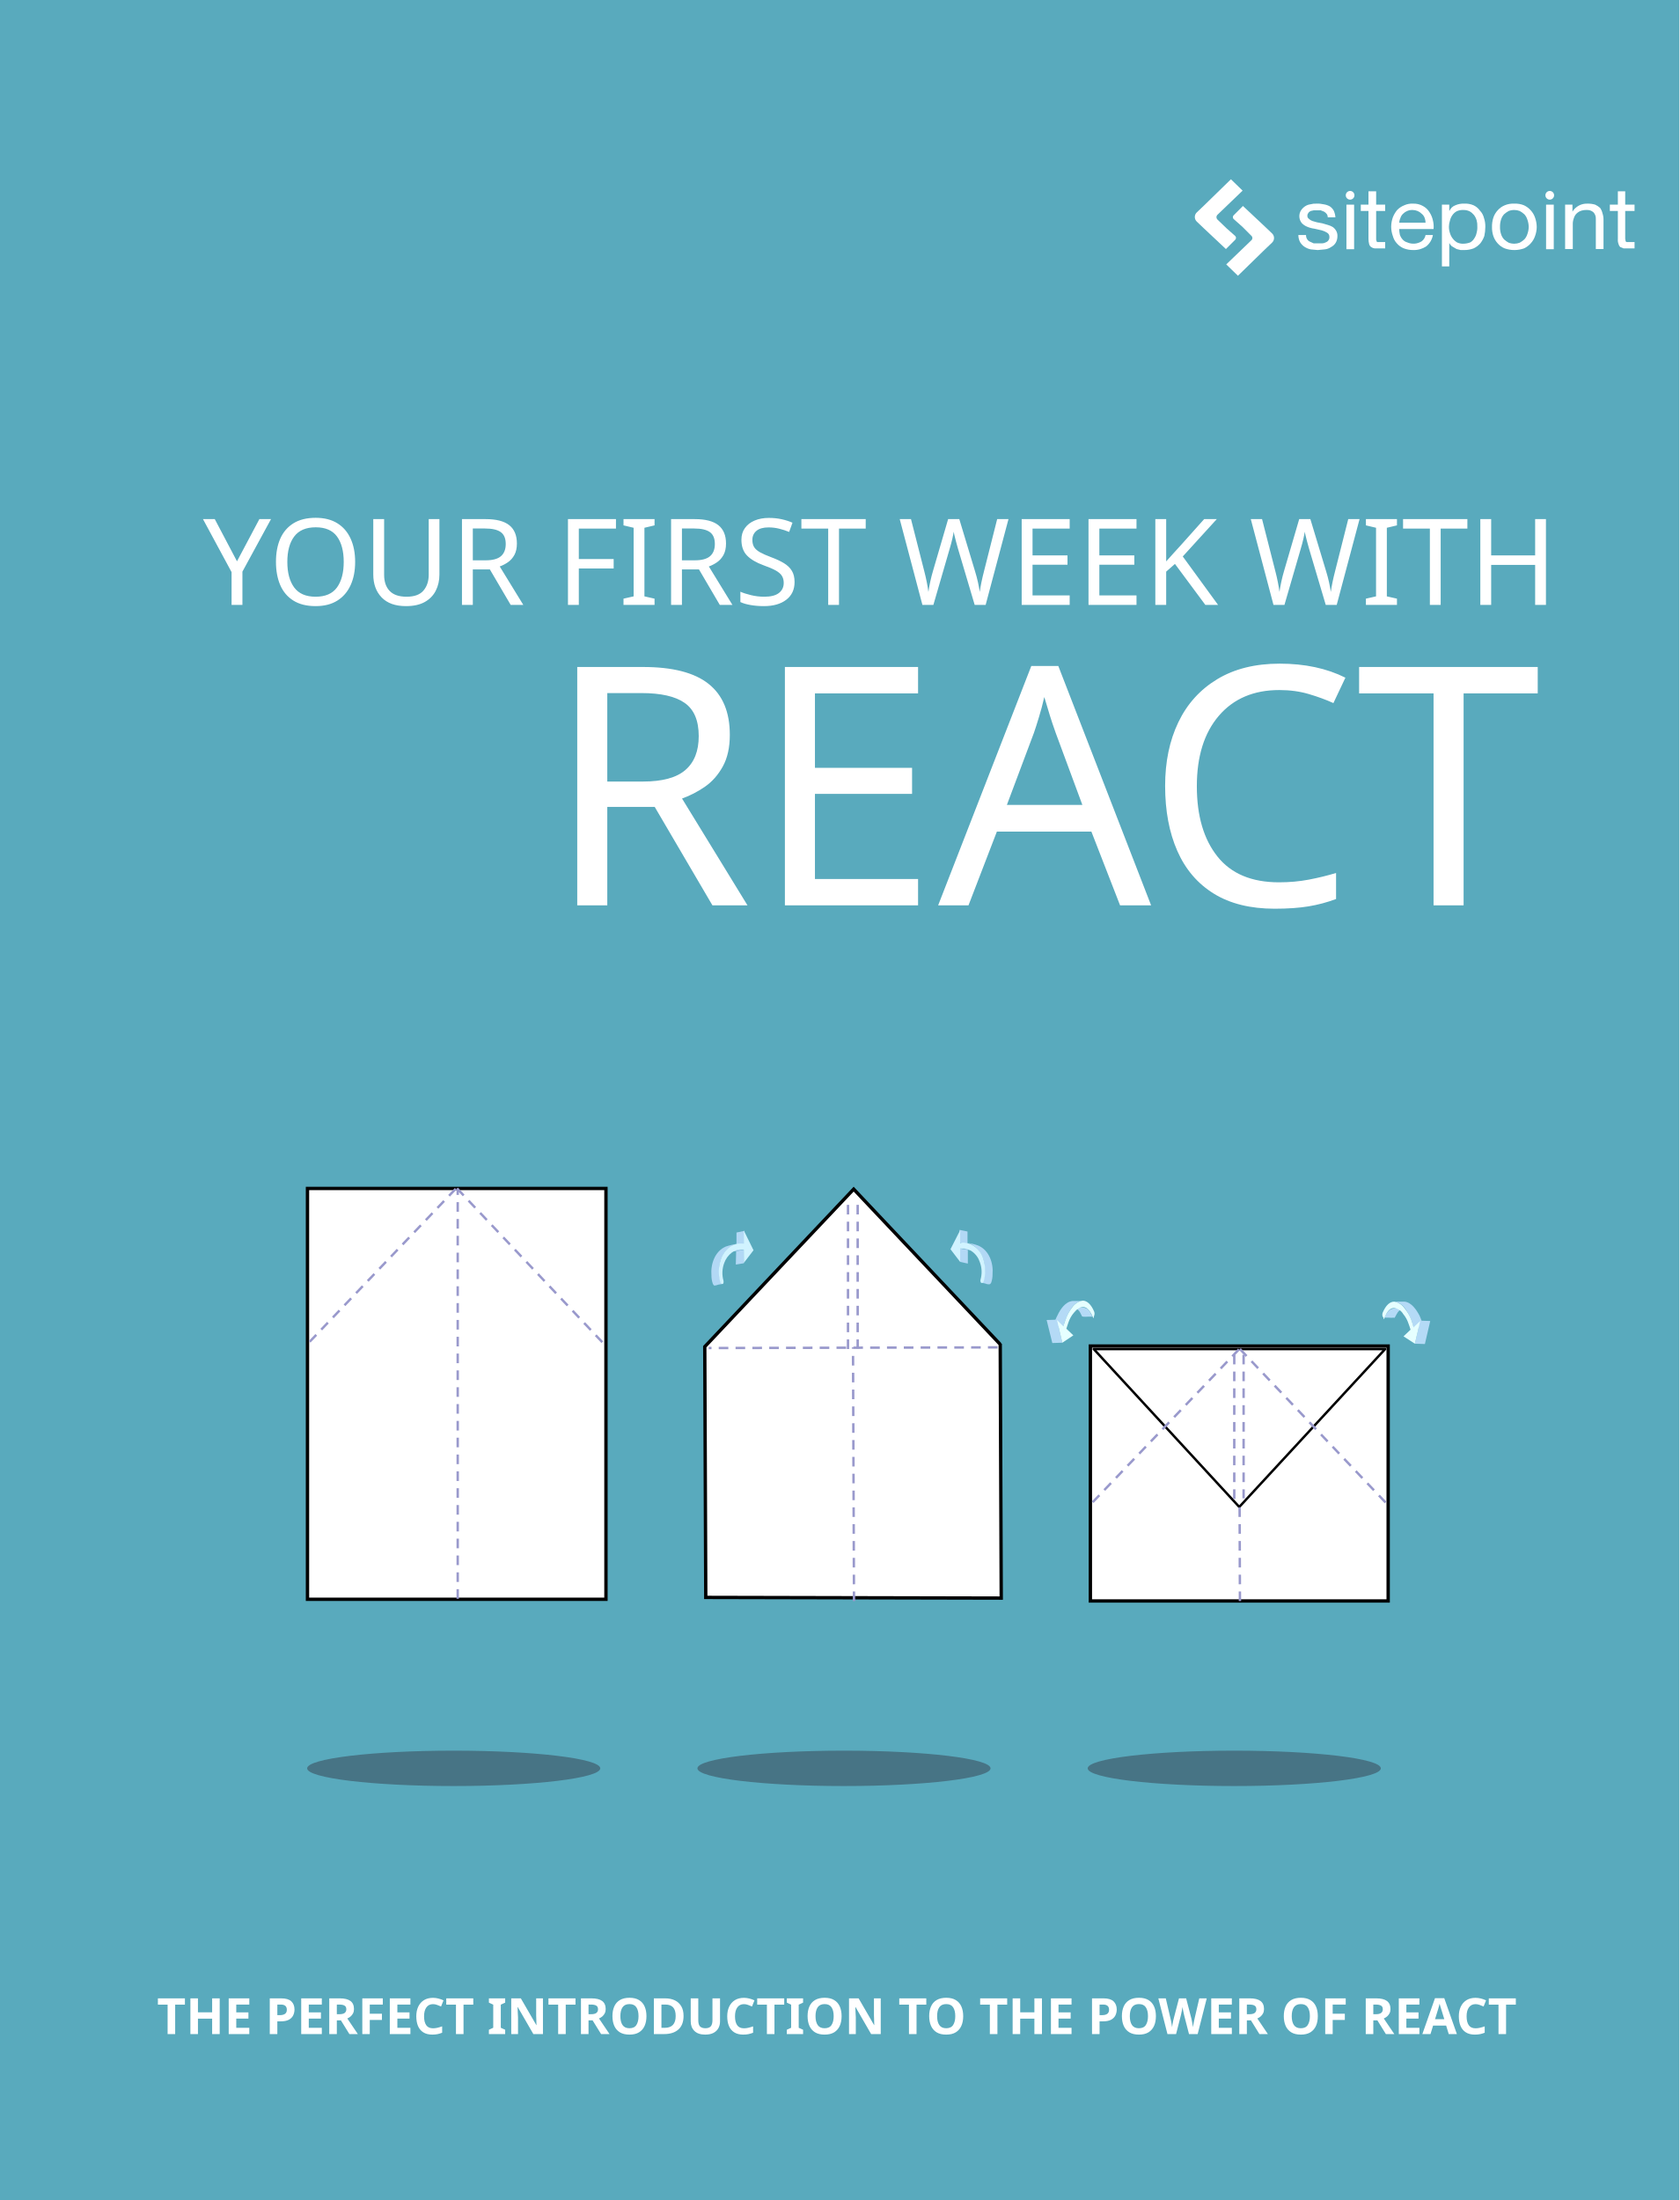
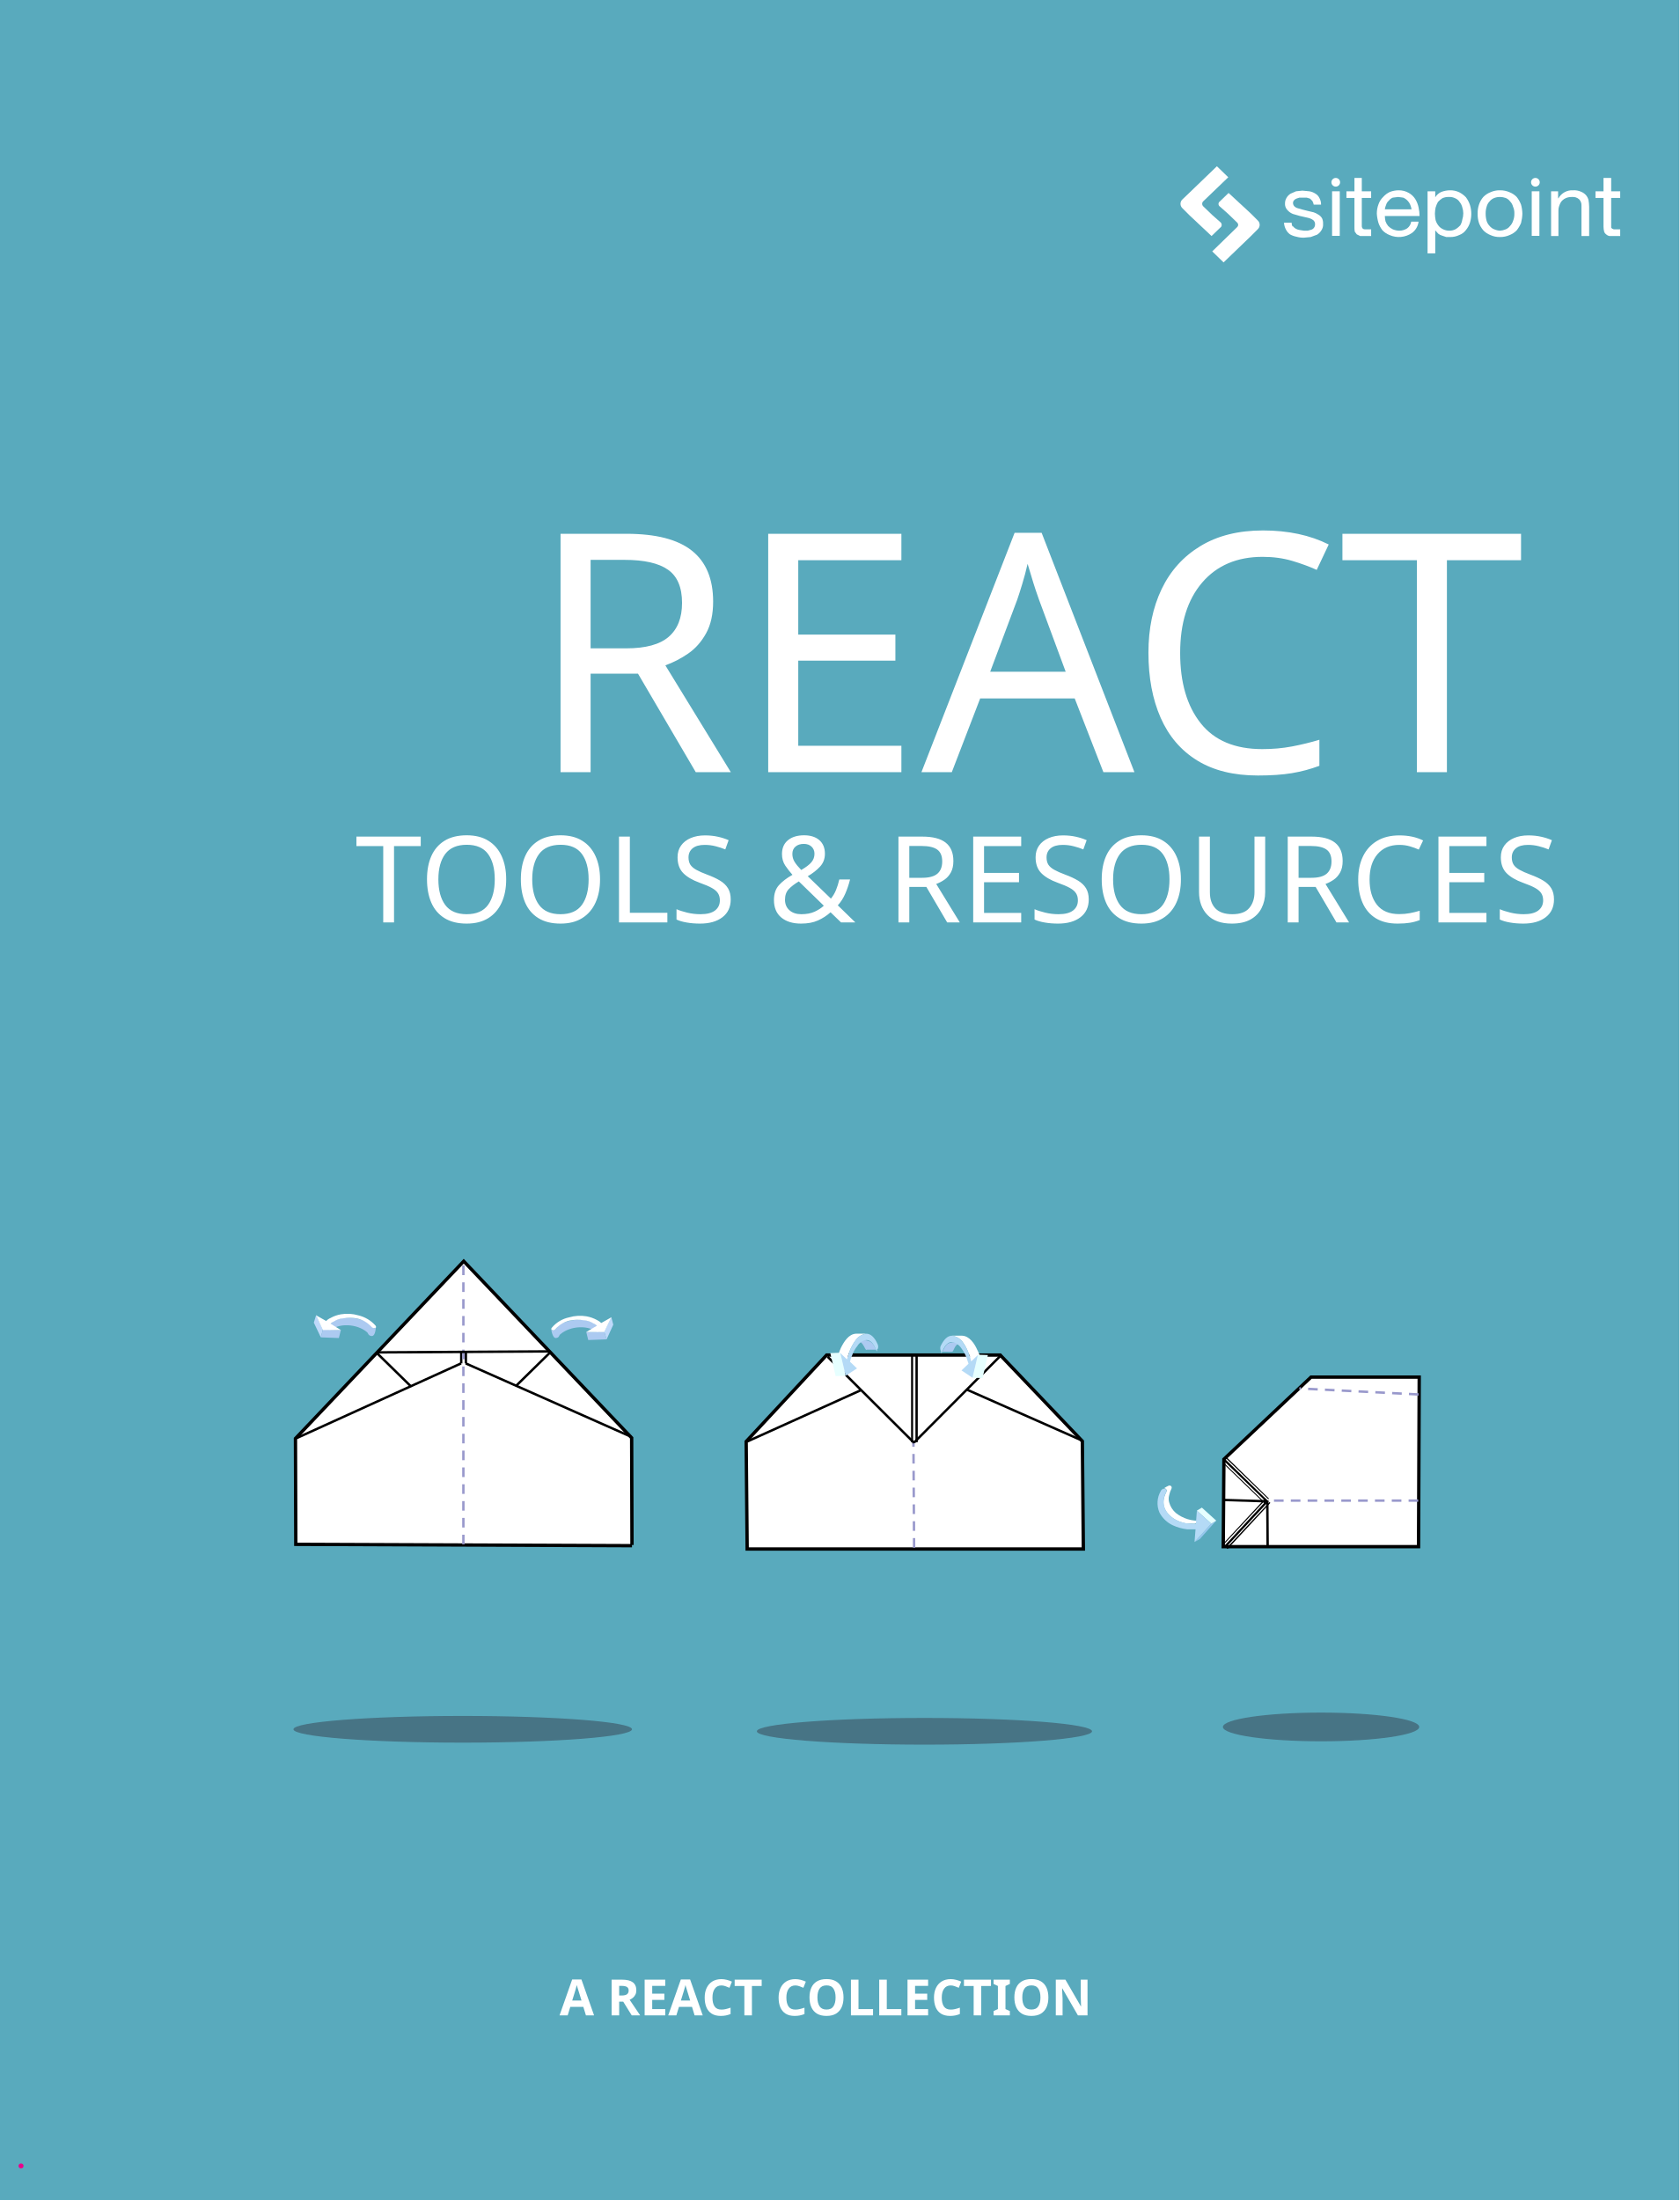
<svg xmlns="http://www.w3.org/2000/svg" viewBox="0 0 503 659">
  <defs>
-     <style>.cls-1,.cls-18{fill:none;}.cls-2{fill:#59aabd;}.cls-3{clip-path:url(#clip-path);}.cls-14,.cls-15,.cls-16,.cls-17,.cls-4,.cls-5,.cls-7{fill:#fff;}.cls-5{font-size:36px;font-family:Raleway-Medium, Raleway;}.cls-6{font-size:100px;}.cls-7{font-size:15px;font-family:Raleway-SemiBold, Raleway;font-weight:700;letter-spacing:0em;}.cls-8{fill:#353847;opacity:0.48;}.cls-9{fill:#b4daf6;}.cls-10{fill:#e6ffff;}.cls-11{fill:#b2d8f5;}.cls-12{fill:#a7cfee;}.cls-13{fill:#d1f3ff;}.cls-14,.cls-16{stroke:#000;}.cls-14{stroke-miterlimit:10;}.cls-15{font-size:10.71px;font-family:ArialMT, Arial;}.cls-16,.cls-17,.cls-18{stroke-linejoin:round;stroke-width:0.72px;}.cls-17,.cls-18{stroke:#99c;stroke-dasharray:2.88 2.16;}</style>
+     <style>.cls-1,.cls-11,.cls-12,.cls-3{fill:none;}.cls-2{fill:#59aabd;}.cls-3{stroke:#eb008b;stroke-linecap:round;stroke-width:1.5px;}.cls-11,.cls-12,.cls-13,.cls-3{stroke-linejoin:round;}.cls-4{clip-path:url(#clip-path);}.cls-10,.cls-13,.cls-5,.cls-6,.cls-8{fill:#fff;}.cls-6{font-size:100px;font-family:Raleway-Medium, Raleway;}.cls-7{font-size:36px;}.cls-8{font-size:15px;font-family:Raleway-SemiBold, Raleway;font-weight:700;letter-spacing:0em;}.cls-9{fill:#353847;opacity:0.48;}.cls-10,.cls-11{stroke:#000;}.cls-10{stroke-miterlimit:10;}.cls-11,.cls-12,.cls-13{stroke-width:0.72px;}.cls-12,.cls-13{stroke:#99c;stroke-dasharray:2.88 2.16;}.cls-14{fill:#accaf1;}.cls-15{fill:#e6ffff;}.cls-16{fill:#b4daf6;}.cls-17{fill:#96c6ed;}.cls-18{fill:#bed9fa;}</style>
    <clipPath id="clip-path">
-       <rect class="cls-1" x="357.7" y="53.7" width="131.9" height="28.83" />
+       <rect class="cls-1" x="353.4" y="49.8" width="131.9" height="28.83" />
    </clipPath>
  </defs>
  <g id="Layer_2" data-name="Layer 2">
    <g id="Layer_1-2" data-name="Layer 1">
      <rect class="cls-2" width="503" height="659" />
-       <g class="cls-3">
-         <path class="cls-4" d="M391.5,71.6a1.8,1.8,0,0,0,.9.8l1.1.5H396a2.3,2.3,0,0,0,1.1-.3,1.6,1.6,0,0,0,.8-.6,1.5,1.5,0,0,0,.3-1,1.4,1.4,0,0,0-.7-1.3,5.9,5.9,0,0,0-1.6-.7l-2.2-.5a7.9,7.9,0,0,1-2.2-.6,4.6,4.6,0,0,1-1.6-1.1,3.3,3.3,0,0,1-.2-3.8,4.6,4.6,0,0,1,1.2-1.2,3.8,3.8,0,0,1,1.6-.6,5.5,5.5,0,0,1,1.8-.2,7.8,7.8,0,0,1,2.2.2,5.5,5.5,0,0,1,1.8.6,3.7,3.7,0,0,1,1.2,1.3,5.9,5.9,0,0,1,.5,2h-2.3a1.7,1.7,0,0,0-.3-1,2.7,2.7,0,0,0-.8-.7l-1-.4h-2.1l-.9.2c-.3.2-.6.3-.7.6a1.1,1.1,0,0,0-.3.8,1,1,0,0,0,.4.9,3,3,0,0,0,1.1.7l1.4.4,1.6.3,1.7.5a5.9,5.9,0,0,1,1.4.6,3.5,3.5,0,0,1,1,1.1,2.9,2.9,0,0,1,.4,1.6,3.9,3.9,0,0,1-.5,2,3.5,3.5,0,0,1-1.4,1.3,4,4,0,0,1-1.9.7l-2.1.2-2.1-.2a5.4,5.4,0,0,1-1.9-.8,4.4,4.4,0,0,1-1.3-1.4,4.6,4.6,0,0,1-.5-2.1h2.3a2.1,2.1,0,0,0,.3,1.2" />
-         <rect class="cls-4" x="403.3" y="61.3" width="2.3" height="13.35" />
-         <path class="cls-4" d="M414.9,61.3v1.9h-2.7v8.3c0,.3,0,.5.1.6a.5.5,0,0,0,.2.4h2.4v1.9h-3.2a2.3,2.3,0,0,1-1-.4,1.5,1.5,0,0,1-.6-.9,6.1,6.1,0,0,1-.2-1.5V63.2h-2.3V61.3h2.3v-4h2.3v4Z" />
-         <path class="cls-4" d="M427.2,73.8a6.7,6.7,0,0,1-3.9,1.1,7.8,7.8,0,0,1-2.8-.5,5.4,5.4,0,0,1-2.1-1.5,5.2,5.2,0,0,1-1.2-2.2,8.2,8.2,0,0,1-.5-2.8,8.7,8.7,0,0,1,.5-2.8,8,8,0,0,1,1.3-2.2,6,6,0,0,1,2.1-1.4,5.5,5.5,0,0,1,2.6-.5,5.6,5.6,0,0,1,3,.7,5.2,5.2,0,0,1,2,1.9,7.2,7.2,0,0,1,1,2.4,7.8,7.8,0,0,1,.2,2.6H419.1a9.9,9.9,0,0,0,.2,1.7,3.9,3.9,0,0,0,.8,1.4,2.8,2.8,0,0,0,1.4.9,4.6,4.6,0,0,0,4.3-.3,2.9,2.9,0,0,0,1.2-1.9h2.2a5.6,5.6,0,0,1-2,3.4m-.5-8.6a2.7,2.7,0,0,0-.9-1.2,3.6,3.6,0,0,0-1.2-.8,4,4,0,0,0-1.5-.3,3.8,3.8,0,0,0-1.6.3,3.6,3.6,0,0,0-1.2.8,2.8,2.8,0,0,0-.8,1.2,4.2,4.2,0,0,0-.4,1.5H427a4,4,0,0,0-.3-1.5" />
-         <path class="cls-4" d="M434.1,61.3v1.8h.1a3,3,0,0,1,1.7-1.6,5.9,5.9,0,0,1,2.7-.5,6.1,6.1,0,0,1,2.8.5,4.9,4.9,0,0,1,1.9,1.6,4.8,4.8,0,0,1,1.2,2.2,7.7,7.7,0,0,1,.4,2.7,12.4,12.4,0,0,1-.3,2.7,7.8,7.8,0,0,1-1.2,2.2,6.2,6.2,0,0,1-2,1.5,7.8,7.8,0,0,1-2.8.5h-1.1l-1.2-.3-1.2-.7a2.2,2.2,0,0,1-.9-1h-.1v6.9h-2.2V61.3Zm8.2,4.7a4.8,4.8,0,0,0-.8-1.6,4.7,4.7,0,0,0-1.3-1.1,4.1,4.1,0,0,0-1.9-.4,4.2,4.2,0,0,0-2,.4,3.7,3.7,0,0,0-1.3,1.2,4.6,4.6,0,0,0-.7,1.6,5.7,5.7,0,0,0-.3,1.8,5.8,5.8,0,0,0,.3,1.9,4.9,4.9,0,0,0,2.1,2.8,4,4,0,0,0,2,.4,5.9,5.9,0,0,0,2-.4,3.4,3.4,0,0,0,1.2-1.2,4.4,4.4,0,0,0,.7-1.7,5.8,5.8,0,0,0,.2-1.9,5.5,5.5,0,0,0-.2-1.8" />
-         <path class="cls-4" d="M447.3,65.2a6.1,6.1,0,0,1,1.3-2.2,5.7,5.7,0,0,1,2.1-1.5,6.5,6.5,0,0,1,2.9-.5,6.8,6.8,0,0,1,2.9.5,6.2,6.2,0,0,1,2,1.5,6.1,6.1,0,0,1,1.3,2.2,8.7,8.7,0,0,1,.5,2.8,8.1,8.1,0,0,1-.5,2.7,6.1,6.1,0,0,1-1.3,2.2,6.2,6.2,0,0,1-2,1.5,8.8,8.8,0,0,1-2.9.5,8.4,8.4,0,0,1-2.9-.5,5.7,5.7,0,0,1-2.1-1.5,6.1,6.1,0,0,1-1.3-2.2,8,8,0,0,1-.4-2.7,8.6,8.6,0,0,1,.4-2.8m2.3,4.9a4.2,4.2,0,0,0,.9,1.6,7.1,7.1,0,0,0,1.4,1,4.7,4.7,0,0,0,1.7.3,4.5,4.5,0,0,0,1.6-.3,7.1,7.1,0,0,0,1.4-1,4.2,4.2,0,0,0,.9-1.6,6.5,6.5,0,0,0,.4-2.1,6.7,6.7,0,0,0-.4-2.2,4.2,4.2,0,0,0-.9-1.6,7.1,7.1,0,0,0-1.4-1,4.5,4.5,0,0,0-1.6-.3,4.7,4.7,0,0,0-1.7.3,7.1,7.1,0,0,0-1.4,1,4.2,4.2,0,0,0-.9,1.6,6.9,6.9,0,0,0-.3,2.2,6.6,6.6,0,0,0,.3,2.1" />
-         <rect class="cls-4" x="463.1" y="61.3" width="2.3" height="13.35" />
-         <path class="cls-4" d="M471,61.3v2.1h0a5,5,0,0,1,4.5-2.4,7.5,7.5,0,0,1,2.3.3,5.6,5.6,0,0,1,1.5,1,4.6,4.6,0,0,1,.7,1.6,5.8,5.8,0,0,1,.3,1.9v8.8H478v-9a2.7,2.7,0,0,0-.7-2,2.8,2.8,0,0,0-2.1-.7,4.8,4.8,0,0,0-1.8.3,3.8,3.8,0,0,0-1.3.9,3.3,3.3,0,0,0-.7,1.3,4.7,4.7,0,0,0-.3,1.7v7.5h-2.3V61.3Z" />
-         <path class="cls-4" d="M489.6,61.3v1.9h-2.8v8.3a3.5,3.5,0,0,0,.1.6c0,.2.1.3.3.4h2.4v1.9h-3.3l-1-.4a1.9,1.9,0,0,1-.5-.9,3.4,3.4,0,0,1-.2-1.5V63.2h-2.4V61.3h2.4v-4h2.2v4Z" />
-         <path class="cls-4" d="M358.5,66.4l2.1,2,6.6,6.2,2.8-2.8a.8.8,0,0,0,0-1.1l-2.6-2.3h0l-2.8-2.7a1,1,0,0,1,0-1.3l7.6-7.3-3.5-3.4-8.1,7.9-2.1,2a1.9,1.9,0,0,0,0,2.8" />
-         <path class="cls-4" d="M381,69.9l-2.1-2-6.6-6.2-2.8,2.8a.8.8,0,0,0,0,1.1l2.6,2.3h0l2.8,2.8a.9.9,0,0,1,0,1.2l-7.6,7.3,3.5,3.4,8.1-7.9,2.1-2a1.9,1.9,0,0,0,0-2.8" />
-         <path class="cls-4" d="M405.7,58.5a1.3,1.3,0,1,1-2.6,0,1.3,1.3,0,0,1,2.6,0" />
-         <path class="cls-4" d="M465.5,58.5a1.3,1.3,0,0,1-2.6,0,1.3,1.3,0,0,1,2.6,0" />
+       <path class="cls-3" d="M6.3,648.8h0" />
+       <g class="cls-4">
+         <path class="cls-5" d="M387.2,67.7a3.4,3.4,0,0,0,.9.8,3.4,3.4,0,0,0,1.2.4l1.3.2h1.1l1.1-.3a1.6,1.6,0,0,0,.8-.6,1.7,1.7,0,0,0,.3-1,1.5,1.5,0,0,0-.6-1.3,4.4,4.4,0,0,0-1.7-.7l-2.2-.5-2.1-.6a4.3,4.3,0,0,1-1.7-1.2,2.6,2.6,0,0,1-.7-2,3.1,3.1,0,0,1,.5-1.7,3.4,3.4,0,0,1,1.2-1.2l1.6-.7,1.9-.2,2.1.2a4.8,4.8,0,0,1,1.8.7,3,3,0,0,1,1.2,1.3,3.9,3.9,0,0,1,.5,2h-2.2a3.6,3.6,0,0,0-.4-1.1l-.7-.7-1-.3h-2.2l-.9.3a1.8,1.8,0,0,0-.7.5,1.2,1.2,0,0,0-.3.9,1.5,1.5,0,0,0,.4.9,2.4,2.4,0,0,0,1.1.6l1.4.4,1.6.4,1.7.4a6.1,6.1,0,0,1,1.4.7,2.9,2.9,0,0,1,1.1,1.1,3.5,3.5,0,0,1,.3,1.6,3.1,3.1,0,0,1-.5,2,4,4,0,0,1-1.3,1.3l-1.9.7-2.1.2a7.8,7.8,0,0,1-2.2-.3,6.2,6.2,0,0,1-1.9-.7,4.1,4.1,0,0,1-1.2-1.4,4.7,4.7,0,0,1-.6-2.1h2.3a2.1,2.1,0,0,0,.3,1.2" />
+         <rect class="cls-5" x="399" y="57.3" width="2.3" height="13.35" />
+         <path class="cls-5" d="M410.7,57.3v2h-2.8v8.3a1.3,1.3,0,0,0,.1.6l.2.3a1.1,1.1,0,0,0,.6.2h1.9v2h-3.3l-1-.5-.6-.8a6.6,6.6,0,0,1-.1-1.5V59.3h-2.4v-2h2.4v-4h2.2v4Z" />
+         <path class="cls-5" d="M422.9,69.8a6.9,6.9,0,0,1-6.7.6,6,6,0,0,1-2.1-1.4,7.8,7.8,0,0,1-1.2-2.2,12.6,12.6,0,0,1-.5-2.8,7.8,7.8,0,0,1,.5-2.8,5.5,5.5,0,0,1,1.4-2.2,6.2,6.2,0,0,1,2-1.5,7.5,7.5,0,0,1,2.6-.5,5.9,5.9,0,0,1,3.1.8,5.5,5.5,0,0,1,1.9,1.8,7.7,7.7,0,0,1,1,2.5,12.2,12.2,0,0,1,.3,2.6H414.8a8.8,8.8,0,0,0,.2,1.6,4.7,4.7,0,0,0,.8,1.4,5,5,0,0,0,1.4,1,5.3,5.3,0,0,0,1.9.4,4.3,4.3,0,0,0,2.4-.7,3.1,3.1,0,0,0,1.2-2h2.2a4.9,4.9,0,0,1-2,3.4m-.5-8.5a3.6,3.6,0,0,0-.8-1.2,3.8,3.8,0,0,0-1.3-.9l-1.5-.2-1.6.2a2.7,2.7,0,0,0-1.2.9,2.5,2.5,0,0,0-.8,1.2,5.7,5.7,0,0,0-.4,1.4h8a5.7,5.7,0,0,0-.4-1.4" />
+         <path class="cls-5" d="M429.9,57.3v1.8h0a4,4,0,0,1,1.8-1.6,7.5,7.5,0,0,1,2.6-.5,6.1,6.1,0,0,1,2.8.6,7.5,7.5,0,0,1,2,1.5,8.4,8.4,0,0,1,1.2,2.3,9,9,0,0,1,0,5.3,6.6,6.6,0,0,1-1.2,2.2,4.3,4.3,0,0,1-2,1.5,6,6,0,0,1-2.7.6h-1.2l-1.2-.4a3.4,3.4,0,0,1-1.2-.6l-.9-1h0v6.9h-2.3V57.3Zm8.1,4.8a4,4,0,0,0-.8-1.6,2.8,2.8,0,0,0-1.3-1.1A3.8,3.8,0,0,0,434,59a4.2,4.2,0,0,0-2,.4,6.9,6.9,0,0,0-1.3,1.1,8.7,8.7,0,0,0-.7,1.7,11,11,0,0,0-.2,1.8,12.3,12.3,0,0,0,.2,1.9,4.8,4.8,0,0,0,.8,1.6,3.5,3.5,0,0,0,1.3,1.1,4.2,4.2,0,0,0,2,.5,3.9,3.9,0,0,0,2-.5,6.9,6.9,0,0,0,1.3-1.1,4.9,4.9,0,0,0,.6-1.7,6.3,6.3,0,0,0,.3-1.9,5.7,5.7,0,0,0-.3-1.8" />
+         <path class="cls-5" d="M443,61.3a6.5,6.5,0,0,1,1.3-2.3,6,6,0,0,1,2.1-1.4,6.5,6.5,0,0,1,2.9-.6,6.8,6.8,0,0,1,2.9.6,6,6,0,0,1,2.1,1.4,8.6,8.6,0,0,1,1.3,2.3A11,11,0,0,1,456,64a12.6,12.6,0,0,1-.4,2.8,9.8,9.8,0,0,1-1.3,2.2,6,6,0,0,1-2.1,1.4,6.8,6.8,0,0,1-2.9.6,6.5,6.5,0,0,1-2.9-.6,6,6,0,0,1-2.1-1.4,7.1,7.1,0,0,1-1.3-2.2,8.6,8.6,0,0,1-.4-2.8,7.7,7.7,0,0,1,.4-2.7m2.3,4.9a3.8,3.8,0,0,0,.9,1.5,3.3,3.3,0,0,0,1.4,1,4.7,4.7,0,0,0,1.7.4,5.3,5.3,0,0,0,1.7-.4,3.1,3.1,0,0,0,1.3-1,3.8,3.8,0,0,0,.9-1.5,5.4,5.4,0,0,0,.4-2.2,4.6,4.6,0,0,0-.4-2.1,3.5,3.5,0,0,0-.9-1.6,3.1,3.1,0,0,0-1.3-1,5.1,5.1,0,0,0-1.7-.3,4.7,4.7,0,0,0-1.7.3,3.3,3.3,0,0,0-1.4,1,3.5,3.5,0,0,0-.9,1.6A6.6,6.6,0,0,0,445,64a7.8,7.8,0,0,0,.3,2.2" />
+         <rect class="cls-5" x="458.8" y="57.3" width="2.3" height="13.35" />
+         <path class="cls-5" d="M466.7,57.3v2.1h.1a4.7,4.7,0,0,1,4.4-2.4,5,5,0,0,1,2.3.4,4,4,0,0,1,1.5,1,3.6,3.6,0,0,1,.8,1.5,12.3,12.3,0,0,1,.2,2v8.8h-2.3V61.6a2.5,2.5,0,0,0-.7-1.9,2.8,2.8,0,0,0-2.1-.7,4.8,4.8,0,0,0-1.8.3,3.6,3.6,0,0,0-1.2.8,3.9,3.9,0,0,0-.8,1.4,4.1,4.1,0,0,0-.3,1.6v7.6h-2.2V57.3Z" />
+         <path class="cls-5" d="M485.3,57.3v2h-2.7v8.9l.3.3.5.2h1.9v2h-3.2a1.9,1.9,0,0,1-1-.5,1.6,1.6,0,0,1-.6-.8,6.1,6.1,0,0,1-.2-1.5V59.3h-2.4v-2h2.4v-4h2.3v4Z" />
+         <path class="cls-5" d="M354.2,62.4l2.1,2.1,6.6,6.2,2.9-2.8a1.1,1.1,0,0,0-.1-1.2l-2.6-2.3h0l-2.8-2.7a1.1,1.1,0,0,1,0-1.3l7.6-7.3-3.4-3.3-8.2,7.9-2.1,2a1.8,1.8,0,0,0,0,2.7" />
+         <path class="cls-5" d="M376.7,66l-2.1-2.1L368,57.8l-2.8,2.7a.9.9,0,0,0,0,1.2l2.6,2.3h0l2.8,2.7a.9.9,0,0,1,0,1.3l-7.5,7.3,3.4,3.3,8.1-7.8,2.1-2.1a1.8,1.8,0,0,0,0-2.7" />
+         <path class="cls-5" d="M401.4,54.6a1.3,1.3,0,1,1-1.3-1.3,1.3,1.3,0,0,1,1.3,1.3" />
+         <path class="cls-5" d="M461.2,54.6a1.3,1.3,0,1,1-1.3-1.3,1.3,1.3,0,0,1,1.3,1.3" />
      </g>
-       <text class="cls-5" transform="translate(60.8 181.2)">YOUR FIRST WEEK WITH<tspan class="cls-6">
-           <tspan x="102.4" y="90">REACT</tspan>
+       <text class="cls-6" transform="translate(158.2 231.3)">REACT<tspan class="cls-7">
+           <tspan x="-51.8" y="45">TOOLS &amp; RESOURCES</tspan>
        </tspan>
      </text>
-       <text class="cls-7" transform="translate(47 609.3)">THE PERFECT INTRODUCTION TO THE POWER OF REACT</text>
-       <ellipse class="cls-8" cx="135.9" cy="529.7" rx="43.9" ry="5.3" />
-       <ellipse class="cls-8" cx="252.8" cy="529.7" rx="43.9" ry="5.3" />
-       <ellipse class="cls-8" cx="369.7" cy="529.7" rx="43.9" ry="5.3" />
-       <path class="cls-9" d="M417.5,394.7a7.5,7.5,0,0,1-1.5,0h-1.5c.1,0,.3-.1.3-.2s.3-.7.5-1a4.1,4.1,0,0,1,1.1-1.2,3.6,3.6,0,0,1,2.7-.3h1.5a2.6,2.6,0,0,0-2.1,1.4c-.3.4-.4.8-.7,1.2S417.7,394.7,417.5,394.7Z" />
-       <path class="cls-9" d="M426.4,397.6h-2.3c-.2,0-.5.1-.7,0s-.2-.8-.3-1a8.8,8.8,0,0,0-.5-1.5,13.4,13.4,0,0,0-1.7-3.1,4.9,4.9,0,0,0-3.2-2.1h3c2.1.2,3.6,2.5,4.5,4.2A20.6,20.6,0,0,1,426.4,397.6Z" />
-       <polygon class="cls-9" points="423.8 402.5 425.4 395.6 428.4 395.7 426.8 402.6 423.8 402.5" />
-       <path class="cls-10" d="M423.8,402.5l-3.4-2.2,2.1-2a18.9,18.9,0,0,0-.6-1.8,8.8,8.8,0,0,0-1.6-2.9,3.7,3.7,0,0,0-2.7-1.8c-1.1,0-2,.8-2.7,2.5s-.4.4-.6.2h-.1a1.7,1.7,0,0,1,0-1.4c.9-2.1,2.1-3.2,3.4-3.2a4.8,4.8,0,0,1,3.2,2.1,11.5,11.5,0,0,1,1.9,3.3,21.9,21.9,0,0,1,.7,2.3l2-1.9Z" />
-       <polygon class="cls-11" points="287.5 372.3 289.8 372.8 289.8 368.9 287.4 368.4 287.5 372.3" />
-       <polygon class="cls-11" points="287.6 378 289.9 378.5 289.9 374.4 287.5 374 287.6 378" />
-       <path class="cls-12" d="M289.9,374.4h1.7l-2.3-.5h-1.8Z" />
-       <path class="cls-11" d="M291.7,373.2c3.1,2.2,3.8,6.4,3,9.9-.1.3-.2,1.3-.8,1.1l1.3.3a2.3,2.3,0,0,0,1.2.2c.2,0,.4-.3.5-.5a7.3,7.3,0,0,0,.4-2.5c.3-3.3-1-7.2-4.3-8.6a13,13,0,0,0-3.4-.8A4,4,0,0,1,291.7,373.2Z" />
-       <path class="cls-13" d="M284.7,374.2l2.9,3.8v-4h1.3a5,5,0,0,1,2.3.9,6.3,6.3,0,0,1,2.3,3.2,8.3,8.3,0,0,1,.2,5.2,1.1,1.1,0,0,0,.2,1h.1c.3.1.6-.2.7-.6a11.6,11.6,0,0,0-.2-6.7,6.9,6.9,0,0,0-2.7-3.7,5.2,5.2,0,0,0-2.7-1,2.6,2.6,0,0,0-1.5.1v-3.9Z" />
-       <g id="planes">
-         <polygon class="cls-14" points="299.6 402.7 255.7 356.2 211.1 403.4 211.1 403.5 211.4 478.5 299.9 478.7 299.6 402.5 299.6 402.7" />
-         <text class="cls-15" transform="translate(308.4 355.4)"> </text>
-         <text class="cls-15" transform="translate(308.4 367.7)"> </text>
-         <text class="cls-15" transform="translate(308.4 380)"> </text>
-         <text class="cls-15" transform="translate(409.1 392.4)"> </text>
-         <rect class="cls-14" x="326.6" y="403.2" width="89.2" height="76.36" />
-         <polygon class="cls-16" points="327.6 404.1 371.2 451.4 414.9 404.1 327.6 404.1" />
-         <line class="cls-17" x1="371.4" y1="479.6" x2="371.3" y2="451.4" />
-         <line class="cls-17" x1="371.4" y1="404.1" x2="416.1" y2="451.2" />
-         <line class="cls-17" x1="371.1" y1="404.2" x2="326.6" y2="450.7" />
-         <rect class="cls-14" x="92.1" y="356" width="89.4" height="123.06" />
-         <line class="cls-17" x1="137.1" y1="478.9" x2="137.1" y2="356" />
-         <line class="cls-17" x1="255.8" y1="479.6" x2="255.5" y2="403.6" />
-         <line class="cls-17" x1="298.8" y1="403.6" x2="212.3" y2="403.8" />
-         <line class="cls-18" x1="254" y1="360.9" x2="254" y2="404.2" />
-         <line class="cls-17" x1="136.9" y1="356" x2="181.5" y2="403.2" />
-         <line class="cls-17" x1="136.5" y1="356.1" x2="92.1" y2="402.6" />
-         <line class="cls-18" x1="256.9" y1="360.9" x2="256.9" y2="403.9" />
-         <line class="cls-18" x1="369.7" y1="405.8" x2="369.7" y2="449.1" />
-         <line class="cls-18" x1="372.5" y1="405.8" x2="372.5" y2="448.8" />
-       </g>
-       <path class="cls-9" d="M324.4,394.4a7.5,7.5,0,0,0,1.5,0h1.5l-.3-.2c-.2-.3-.3-.7-.5-1a3.8,3.8,0,0,0-1-1.2,4.4,4.4,0,0,0-2.8-.3h-1.5a2.7,2.7,0,0,1,2.2,1.4l.6,1.2Z" />
-       <path class="cls-9" d="M315.5,397.3h2.4c.1,0,.5.1.6,0s.3-.8.3-1l.6-1.5a10.8,10.8,0,0,1,1.6-3,4.3,4.3,0,0,1,3.2-2.1h-2.9c-2.2.2-3.7,2.5-4.5,4.2A14.8,14.8,0,0,0,315.5,397.3Z" />
-       <polygon class="cls-9" points="318.2 402.2 316.6 395.3 313.5 395.4 315.2 402.3 318.2 402.2" />
-       <path class="cls-10" d="M318.2,402.2l3.3-2.2-2.1-2,.6-1.8a8.8,8.8,0,0,1,1.6-2.9c.9-1.1,1.8-1.8,2.8-1.8s1.9.8,2.7,2.5.4.4.6.2h0a1.7,1.7,0,0,0,0-1.4c-.9-2.1-2.1-3.2-3.4-3.2a4.8,4.8,0,0,0-3.2,2.1,11.4,11.4,0,0,0-1.8,3.3c-.3.7-.5,1.4-.8,2.3l-1.9-1.9Z" />
-       <polygon class="cls-11" points="222.9 372.6 220.6 373.1 220.6 369.2 223 368.7 222.9 372.6" />
-       <polygon class="cls-11" points="222.8 378.4 220.4 378.8 220.5 374.8 222.9 374.3 222.8 378.4" />
-       <path class="cls-12" d="M220.5,374.8h-1.7l2.3-.5h1.8Z" />
-       <path class="cls-11" d="M218.7,373.5c-3.1,2.2-3.8,6.4-3,9.9.1.3.2,1.3.8,1.2l-1.3.2a5.3,5.3,0,0,1-1.2.3c-.3-.1-.4-.4-.5-.6a7.1,7.1,0,0,1-.4-2.4c-.3-3.4,1-7.3,4.3-8.7a18.7,18.7,0,0,1,3.4-.8A6.7,6.7,0,0,0,218.7,373.5Z" />
-       <path class="cls-13" d="M225.7,374.5l-2.9,3.8v-4h-1.3a5,5,0,0,0-2.3.9,6.8,6.8,0,0,0-2.3,3.2,8.4,8.4,0,0,0-.2,5.2c.1.5,0,.9-.2,1h-.1c-.3.1-.6-.2-.7-.7a11.3,11.3,0,0,1,.2-6.6,7.6,7.6,0,0,1,2.7-3.8,6.4,6.4,0,0,1,2.6-1h1.6v-3.9Z" />
+       <text class="cls-8" transform="translate(167.6 603.7)">A REACT COLLECTION</text>
+       <ellipse class="cls-9" cx="138.6" cy="518" rx="50.7" ry="4" />
+       <ellipse class="cls-9" cx="276.9" cy="518.6" rx="50.2" ry="4" />
+       <ellipse class="cls-9" cx="395.7" cy="517.3" rx="29.4" ry="4.3" />
+       <polygon class="cls-10" points="366.6 437.1 392.7 412.5 424.9 412.5 425.1 412.5 424.9 463.3 366.4 463.3 366.6 437.1" />
+       <path d="M379.9,449.1l-12.6-12.2.2-.3,12.6,12.3Zm-.7.7-12.6-12.2.4-.5,12.6,12.3Zm-.5.5-12.6-12.2.2-.2,12.6,12.2Z" />
+       <line class="cls-11" x1="366.3" y1="449.3" x2="379.2" y2="449.7" />
+       <line class="cls-11" x1="379.6" y1="449.5" x2="379.7" y2="463.5" />
+       <path d="M379.3,449l-12.9,13.8-.2-.2L379,448.8Zm.7.7-12.8,13.8-.5-.4,12.8-13.8Zm.5.5L367.7,464l-.3-.3,12.9-13.8Z" />
+       <line class="cls-12" x1="424.8" y1="449.5" x2="379.7" y2="449.5" />
+       <line class="cls-12" x1="424.9" y1="417.7" x2="389.2" y2="415.9" />
+       <polygon class="cls-10" points="324.2 431.7 324.5 464 223.8 464 223.5 431.8 247.6 405.9 299.6 405.9 324.2 431.7" />
+       <path d="M274.2,432V406.2h.7V432Zm-1.3,0V406.2h.6V432Z" />
+       <line class="cls-11" x1="289.7" y1="416.3" x2="324.1" y2="431.5" />
+       <line class="cls-11" x1="257.7" y1="416.5" x2="223.8" y2="431.8" />
+       <line class="cls-13" x1="273.8" y1="463.6" x2="273.6" y2="431.8" />
+       <line class="cls-11" x1="273.8" y1="432.1" x2="299.7" y2="406.1" />
+       <line class="cls-11" x1="273.8" y1="432.2" x2="247.9" y2="406.4" />
+       <path class="cls-14" d="M285.1,404.9a7.5,7.5,0,0,1-1.5,0h-1.5l.3-.2c.2-.3.3-.7.5-1a3.8,3.8,0,0,1,1-1.2,3.6,3.6,0,0,1,2.7-.3h1.6a2.6,2.6,0,0,0-2.2,1.4l-.6,1.2Z" />
+       <path class="cls-5" d="M293.9,407.8h-2.3c-.1,0-.5.1-.6,0s-.3-.8-.3-1l-.6-1.5a13,13,0,0,0-1.6-3.1,4.9,4.9,0,0,0-3.3-2.1h3c2.2.1,3.7,2.4,4.5,4.2A11.2,11.2,0,0,1,293.9,407.8Z" />
+       <polygon class="cls-15" points="291.3 412.7 292.9 405.8 295.9 405.9 294.3 412.8 291.3 412.7" />
+       <path class="cls-16" d="M291.3,412.7l-3.3-2.2,2.1-2-.6-1.8a11.1,11.1,0,0,0-1.6-2.9,4.1,4.1,0,0,0-2.8-1.8c-1,0-2,.8-2.7,2.5s-.4.4-.6.2h0a2.3,2.3,0,0,1-.1-1.4c1-2.1,2.1-3.2,3.5-3.2a4.6,4.6,0,0,1,3.2,2,13.6,13.6,0,0,1,1.8,3.4,10.5,10.5,0,0,1,.7,2.3l2-1.9Z" />
+       <path class="cls-14" d="M259.6,404.3h3c-.2,0-.3-.1-.3-.2l-.5-1a4.1,4.1,0,0,0-1.1-1.2,3.6,3.6,0,0,0-2.7-.3h-1.5a2.6,2.6,0,0,1,2.1,1.4c.3.4.4.8.7,1.2S259.4,404.3,259.6,404.3Z" />
+       <path class="cls-5" d="M250.7,407.2h3c.1-.1.2-.8.3-1a8.8,8.8,0,0,1,.5-1.5,13.4,13.4,0,0,1,1.7-3.1,4.7,4.7,0,0,1,3.2-2.1h-3c-2.2.1-3.6,2.4-4.5,4.2A20.6,20.6,0,0,0,250.7,407.2Z" />
+       <polygon class="cls-15" points="253.3 412.1 251.7 405.2 248.7 405.3 250.3 412.2 253.3 412.1" />
+       <path class="cls-16" d="M253.3,412.1l3.4-2.2-2.1-2a7.6,7.6,0,0,1,.6-1.8,8.8,8.8,0,0,1,1.6-2.9,3.7,3.7,0,0,1,2.7-1.8c1.1,0,2,.8,2.7,2.5s.4.4.6.2h.1a1.7,1.7,0,0,0,0-1.4c-.9-2.1-2.1-3.2-3.4-3.2a4.8,4.8,0,0,0-3.3,2,17.9,17.9,0,0,0-1.8,3.4,21.9,21.9,0,0,0-.7,2.3l-2-1.9Z" />
+       <path class="cls-5" d="M350.1,445l-.8.4-1.1.7a.7.7,0,0,1,1.2.7l-.4.9a6.5,6.5,0,0,0-.4,1.3,4.8,4.8,0,0,0,.1,2.4c.9,2.7,3.7,4.5,6.9,5H357c.3,0,.9.1,1.2-.1s.6-.3.8-.4l.8-.4a10.8,10.8,0,0,1-7.6-2.3,6.4,6.4,0,0,1-2-3.2,3.8,3.8,0,0,1,0-2.1,8,8,0,0,1,.7-2C351.1,445.4,350.8,444.9,350.1,445Z" />
+       <polygon class="cls-17" points="362.8 456.4 357.8 461.9 359.4 461 364.3 455.5 362.8 456.4" />
+       <polygon class="cls-15" points="358.5 452.5 362.8 456.4 364.3 455.5 360 451.6 358.5 452.5" />
+       <path class="cls-16" d="M356.2,456.4a11.3,11.3,0,0,1-3.7-1,8,8,0,0,1-3.5-3.3,5.8,5.8,0,0,1,.3-5.1.8.8,0,0,0-.2-1h-.2a1,1,0,0,0-1.2.6,7.2,7.2,0,0,0-.4,6.5,8.7,8.7,0,0,0,4,3.8,14.3,14.3,0,0,0,4.3,1.2h2.5l-.3,3.8,5-5.5-4.3-3.9-.3,4Z" />
+       <polyline class="cls-10" points="189.3 462.8 189.2 430.7 138.9 377.8 88.5 430.9 88.6 462.6 189.3 463" />
+       <path d="M139.2,408.4v-3.5h.7v3.5Zm-1.4,0v-3.5h.7v3.5Z" />
+       <line class="cls-11" x1="139.5" y1="408.4" x2="189.1" y2="430.4" />
+       <line class="cls-11" x1="138.1" y1="408.4" x2="88.8" y2="430.8" />
+       <line class="cls-12" x1="138.8" y1="462.6" x2="138.8" y2="378.1" />
+       <line class="cls-11" x1="154.6" y1="415.1" x2="164.8" y2="405.1" />
+       <line class="cls-11" x1="123" y1="415.2" x2="113" y2="405.4" />
+       <line class="cls-11" x1="164.5" y1="404.8" x2="113.1" y2="405.1" />
+       <path class="cls-14" d="M178.8,397.1c-2.5-2.3-6.8-2.1-9.7-1a4.7,4.7,0,0,0-2.3,1.6c-.6.8-1.6,1-1.7.5s.3,2.7,1.4,2.6.9-.8,1.3-1.1c3-2.6,8.7-3,11.6-.2Z" />
+       <polygon class="cls-18" points="183.1 394.5 181 398.9 181.7 401.2 183.7 396.8 183.1 394.5" />
+       <polygon class="cls-14" points="181 398.9 175.6 399 176.2 401.4 181.7 401.2 181 398.9" />
+       <path class="cls-5" d="M180.1,396.3a5.1,5.1,0,0,0-1.3-.9,10.4,10.4,0,0,0-3.1-1.1,11.5,11.5,0,0,0-5.2.3,9.2,9.2,0,0,0-5.2,3.1c-.3.3-.2.6.1.7a.1.1,0,0,1,.1.1,1.1,1.1,0,0,0,.9-.4,8.2,8.2,0,0,1,4.1-2.5,11.4,11.4,0,0,1,4.5-.1,6.2,6.2,0,0,1,2.7.9,4.1,4.1,0,0,1,1.1.7l-3.2,1.9H181l2.1-4.4Z" />
+       <path class="cls-14" d="M99,396.5c2.5-2.3,6.7-2.1,9.7-1a4.7,4.7,0,0,1,2.3,1.6c.6.8,1.5,1,1.6.4-.1,1-.3,2.8-1.3,2.7s-1-.8-1.3-1.1c-3-2.6-8.7-3-11.6-.2Z" />
+       <polygon class="cls-18" points="94.7 393.9 96.7 398.3 96.1 400.6 94 396.2 94.7 393.9" />
+       <polygon class="cls-14" points="96.7 398.3 102.1 398.4 101.5 400.8 96.1 400.6 96.7 398.3" />
+       <path class="cls-5" d="M97.7,395.7a3.8,3.8,0,0,1,1.3-.9,9.5,9.5,0,0,1,3.1-1.1,11.5,11.5,0,0,1,5.2.3,9.9,9.9,0,0,1,5.2,3.1c.2.3.2.6-.1.7h-.1a1,1,0,0,1-1-.3,8.2,8.2,0,0,0-4.1-2.5,10.9,10.9,0,0,0-4.4-.1,5.8,5.8,0,0,0-2.7.9,4.1,4.1,0,0,0-1.1.7l3.1,1.9H96.7l-2-4.4Z" />
    </g>
  </g>
</svg>
